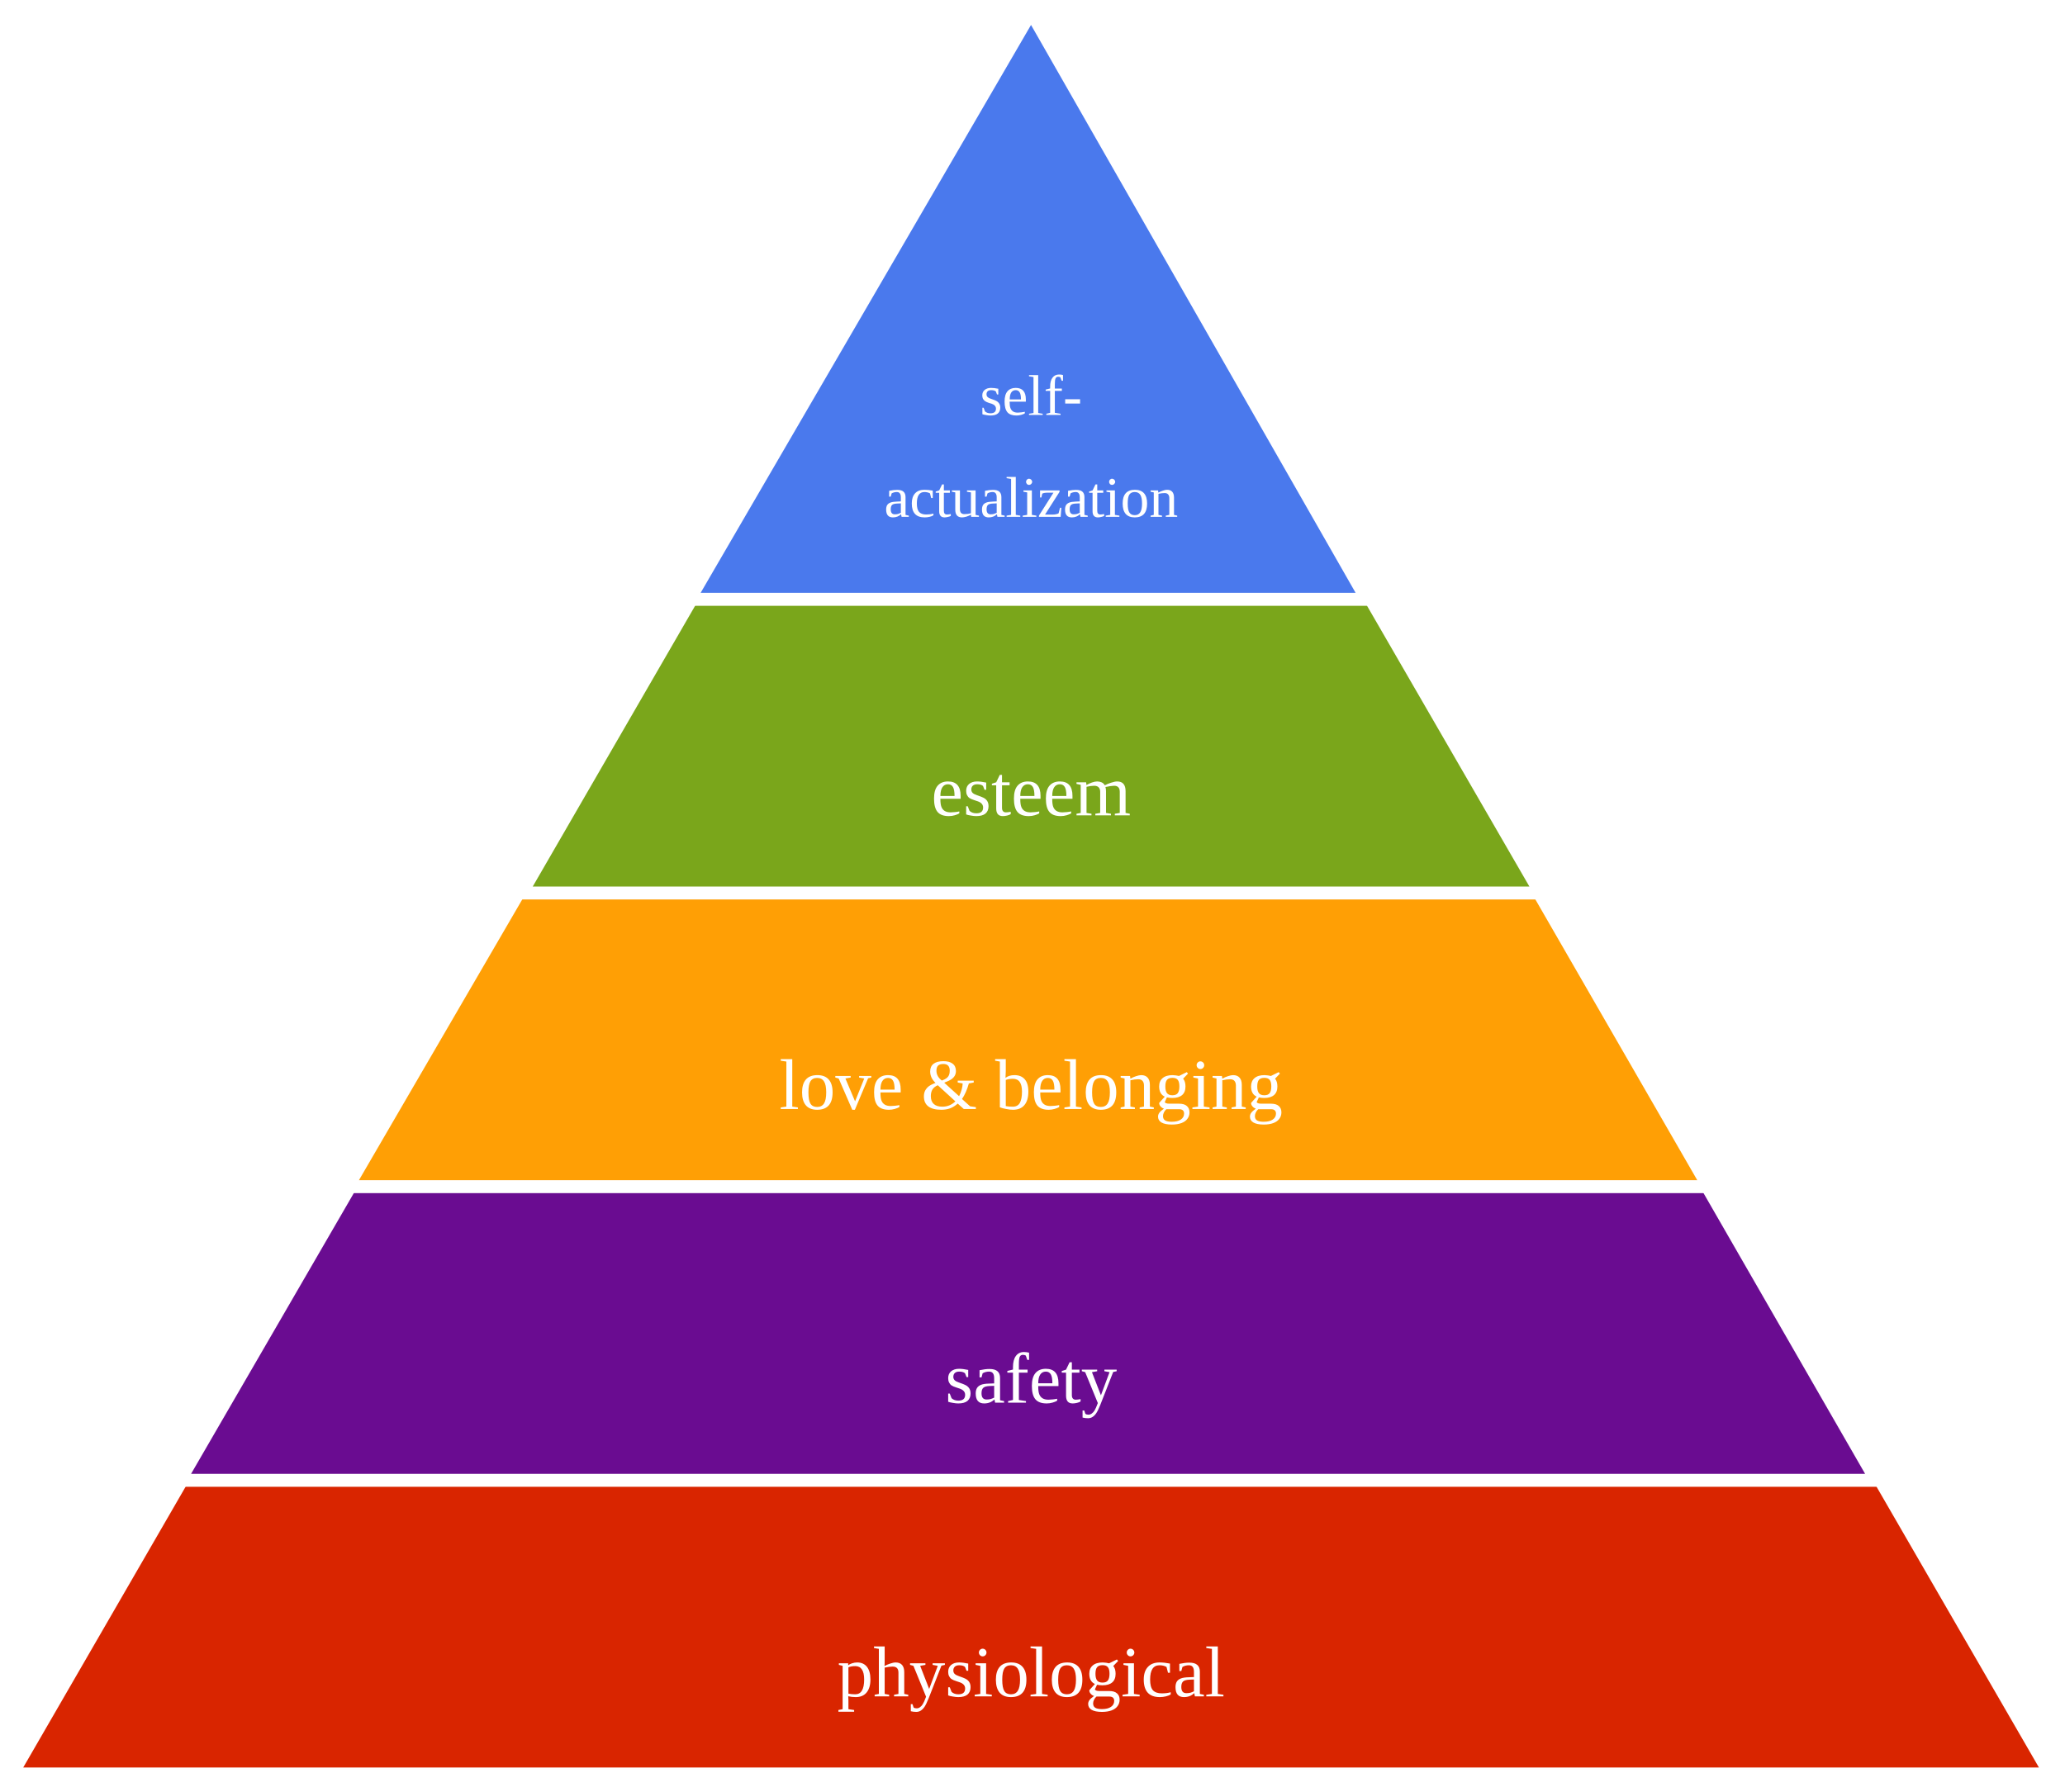
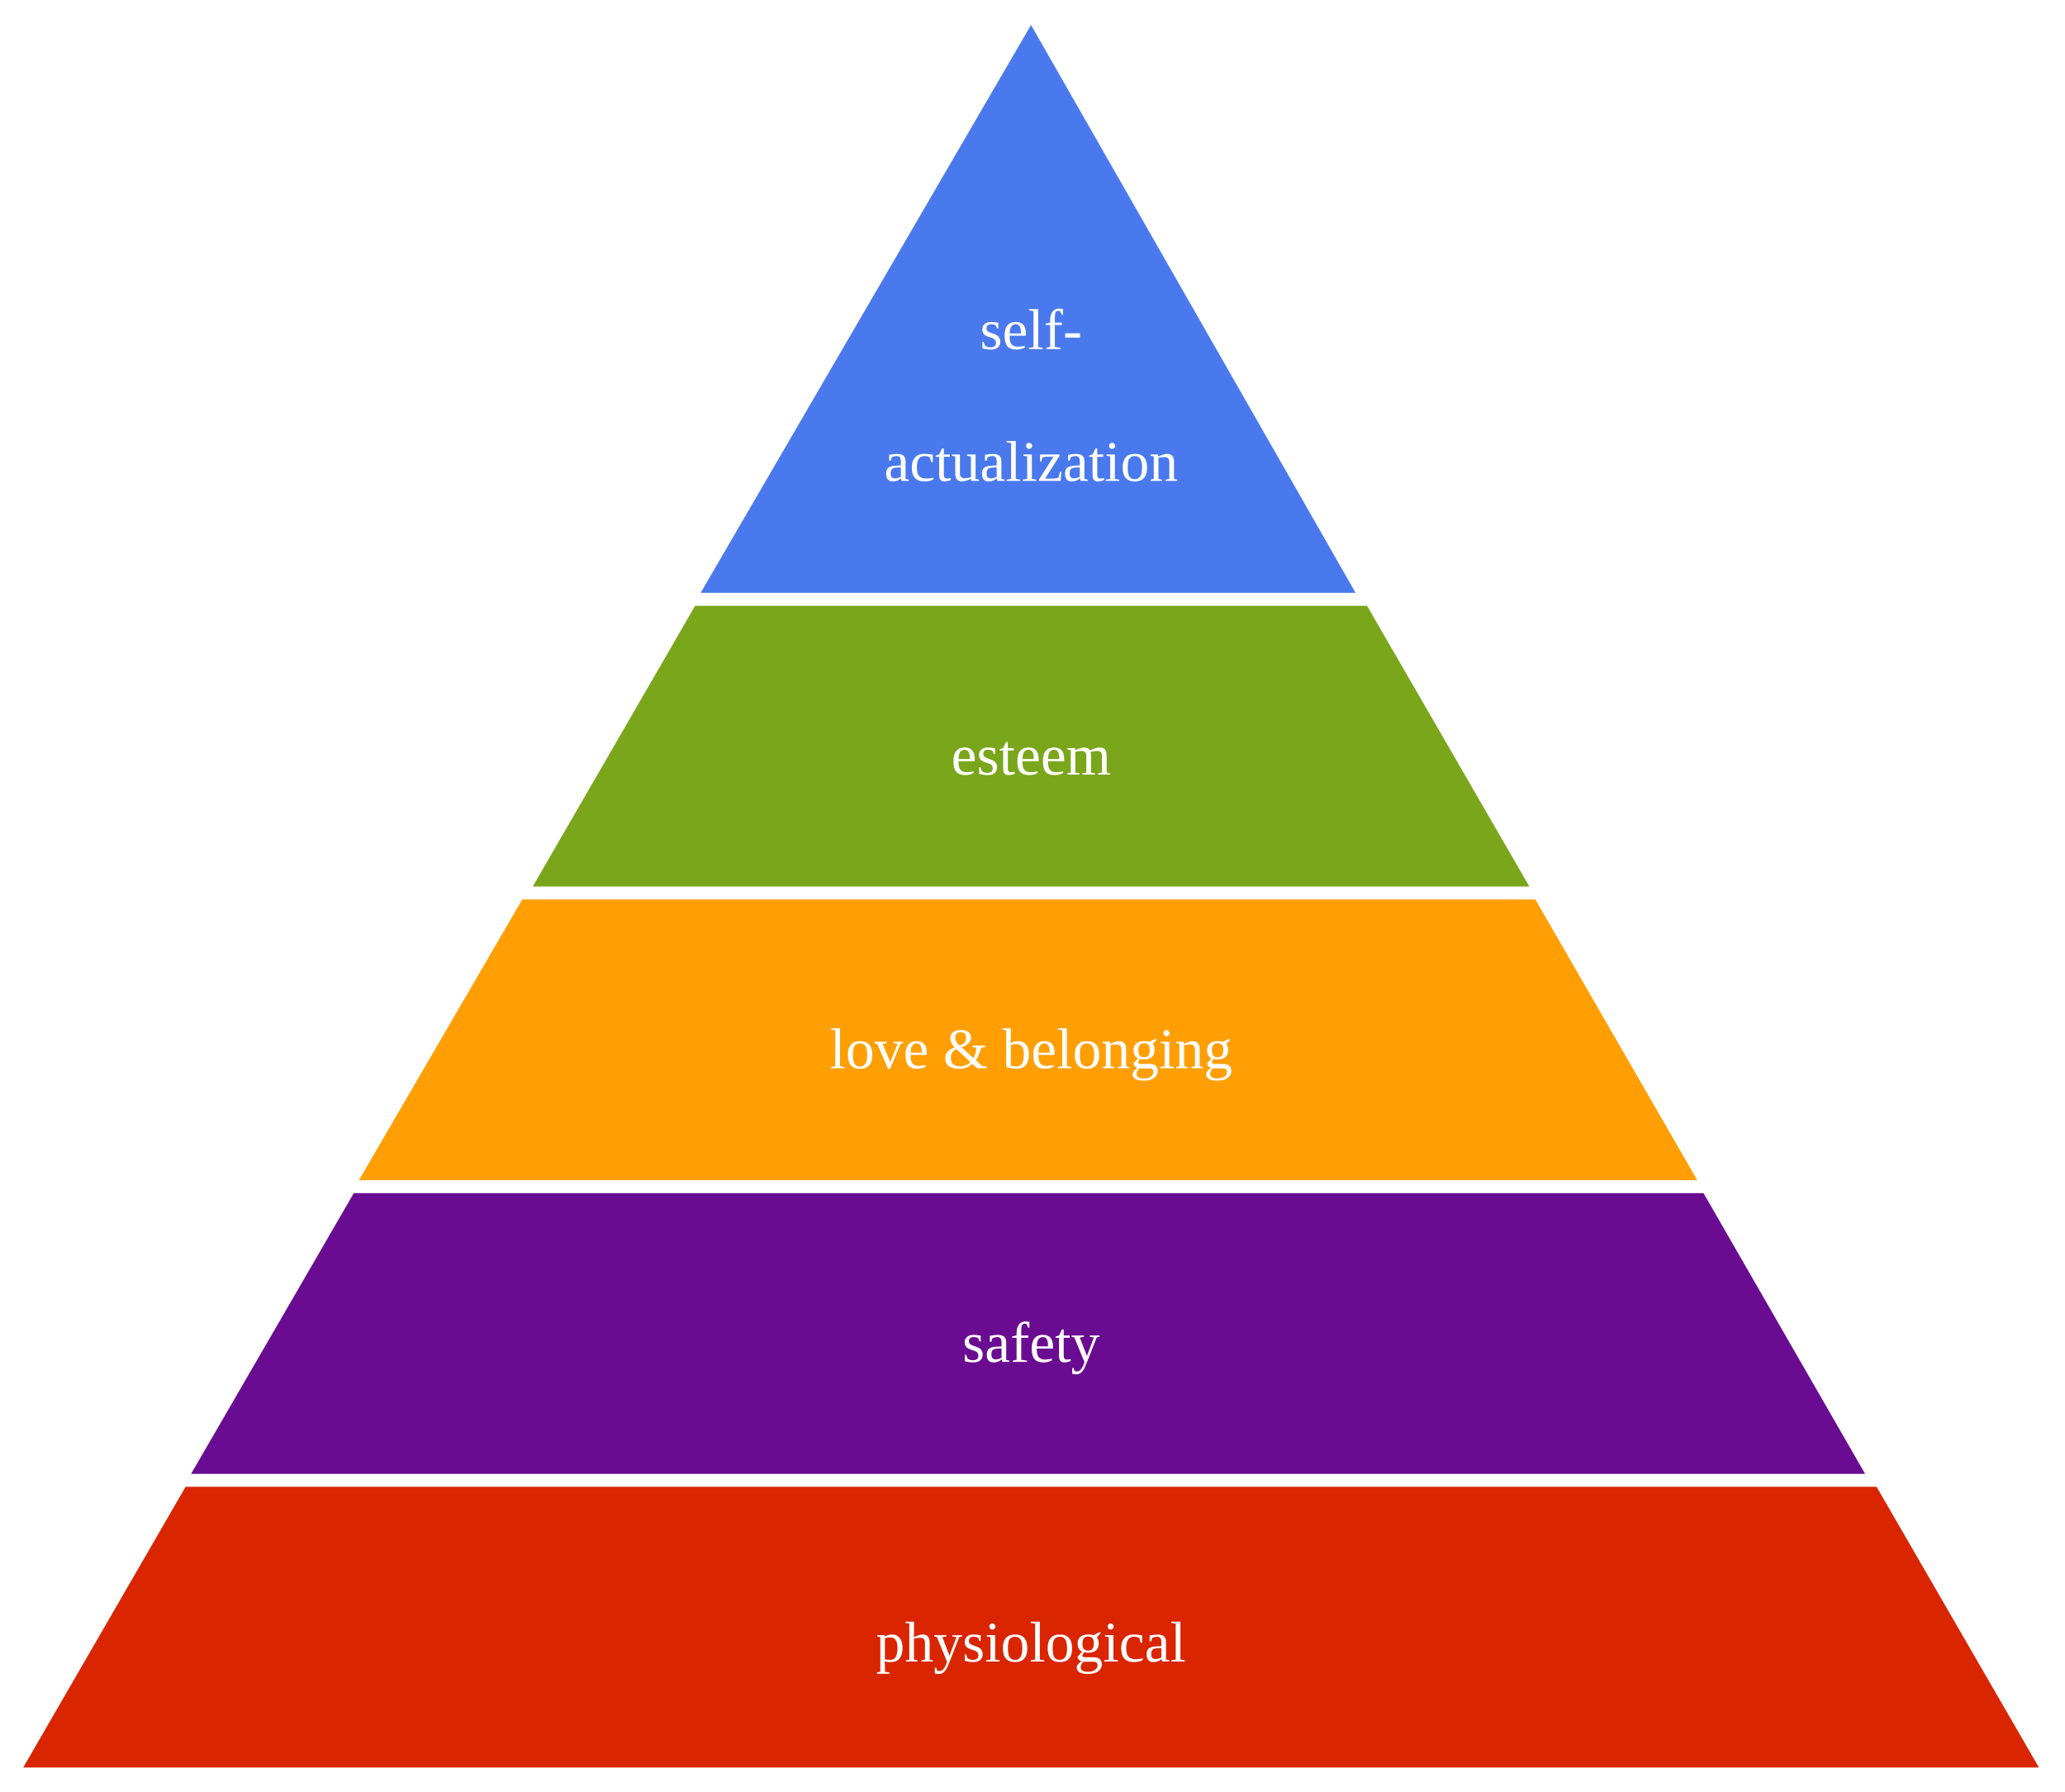
<svg xmlns="http://www.w3.org/2000/svg" class="pikchr" viewBox="0 0 344.477 298.905">
-   <path d="M2,296L342,296L172,2Z" style="fill:rgb(217,37,0);stroke-width:2.16;stroke-linejoin:round;stroke:rgb(255,255,255);" />
-   <text x="172" y="279" text-anchor="middle" fill="rgb(255,255,255)" dominant-baseline="central">physiological</text>
+   <path d="M2,296L342,296L172,2Z" style="fill:none;stroke-width:2.16;stroke-linejoin:round;stroke:rgb(255,255,255);" />
+   <path d="M172,2L342,296L2,296Z" style="fill:rgb(217,37,0);stroke-width:2.16;stroke-linejoin:round;stroke:rgb(255,255,255);" />
+   <path d="M2,296L342,296" style="fill:none;stroke-width:1.447;stroke:rgb(255,255,255);" />
+   <text x="172" y="274" text-anchor="middle" fill="rgb(255,255,255)" font-size="80%" dominant-baseline="central">physiological</text>
  <path d="M172,2L313,247L30,247Z" style="fill:rgb(106,12,145);stroke-width:2.16;stroke-linejoin:round;stroke:rgb(255,255,255);" />
  <path d="M30,247L313,247" style="fill:none;stroke-width:1.447;stroke:rgb(255,255,255);" />
-   <text x="172" y="230" text-anchor="middle" fill="rgb(255,255,255)" dominant-baseline="central">safety</text>
+   <text x="172" y="224" text-anchor="middle" fill="rgb(255,255,255)" font-size="80%" dominant-baseline="central">safety</text>
  <path d="M172,2L285,198L58,198Z" style="fill:rgb(255,159,5);stroke-width:2.16;stroke-linejoin:round;stroke:rgb(255,255,255);" />
  <path d="M58,198L285,198" style="fill:none;stroke-width:1.447;stroke:rgb(255,255,255);" />
-   <text x="172" y="181" text-anchor="middle" fill="rgb(255,255,255)" dominant-baseline="central">love &amp; belonging</text>
+   <text x="172" y="175" text-anchor="middle" fill="rgb(255,255,255)" font-size="80%" dominant-baseline="central">love &amp; belonging</text>
  <path d="M172,2L257,149L87,149Z" style="fill:rgb(122,166,27);stroke-width:2.16;stroke-linejoin:round;stroke:rgb(255,255,255);" />
  <path d="M87,149L257,149" style="fill:none;stroke-width:1.447;stroke:rgb(255,255,255);" />
-   <text x="172" y="132" text-anchor="middle" fill="rgb(255,255,255)" dominant-baseline="central">esteem</text>
+   <text x="172" y="126" text-anchor="middle" fill="rgb(255,255,255)" font-size="80%" dominant-baseline="central">esteem</text>
  <path d="M172,2L228,100L115,100Z" style="fill:rgb(74,121,237);stroke-width:2.16;stroke-linejoin:round;stroke:rgb(255,255,255);" />
  <path d="M115,100L228,100" style="fill:none;stroke-width:1.447;stroke:rgb(255,255,255);" />
-   <text x="172" y="83" text-anchor="middle" fill="rgb(255,255,255)" font-size="80%" dominant-baseline="central">actualization</text>
-   <text x="172" y="66" text-anchor="middle" fill="rgb(255,255,255)" font-size="80%" dominant-baseline="central">self-</text>
+   <text x="172" y="77" text-anchor="middle" fill="rgb(255,255,255)" font-size="80%" dominant-baseline="central">actualization</text>
+   <text x="172" y="55" text-anchor="middle" fill="rgb(255,255,255)" font-size="80%" dominant-baseline="central">self-</text>
</svg>
